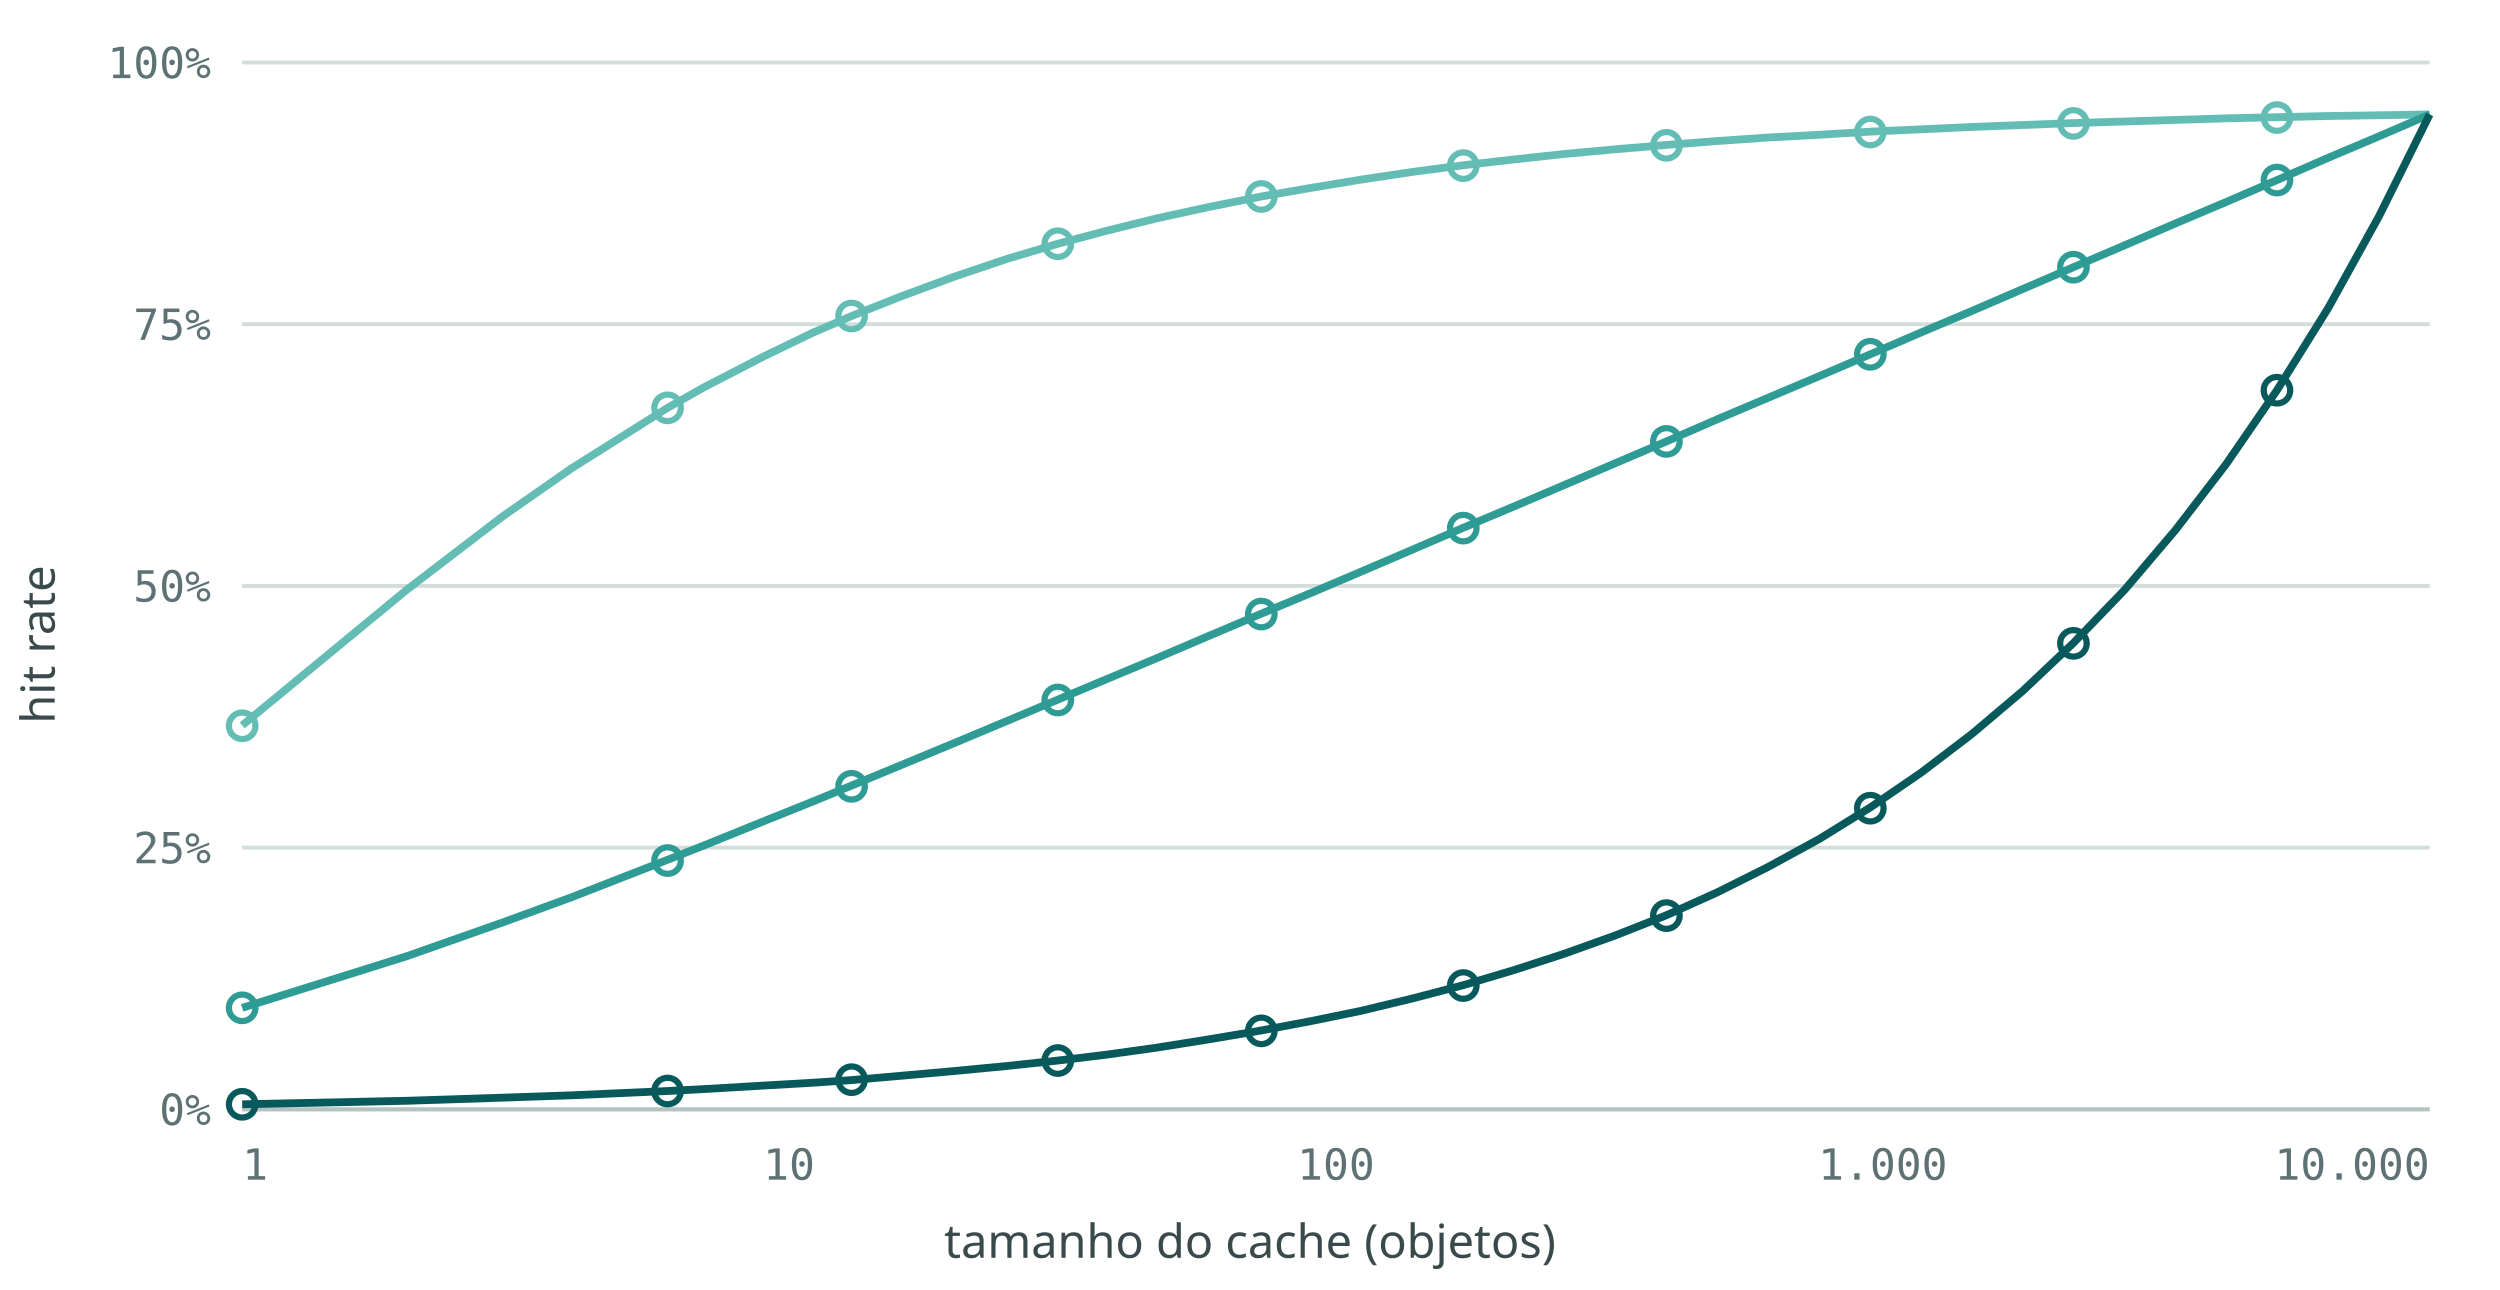
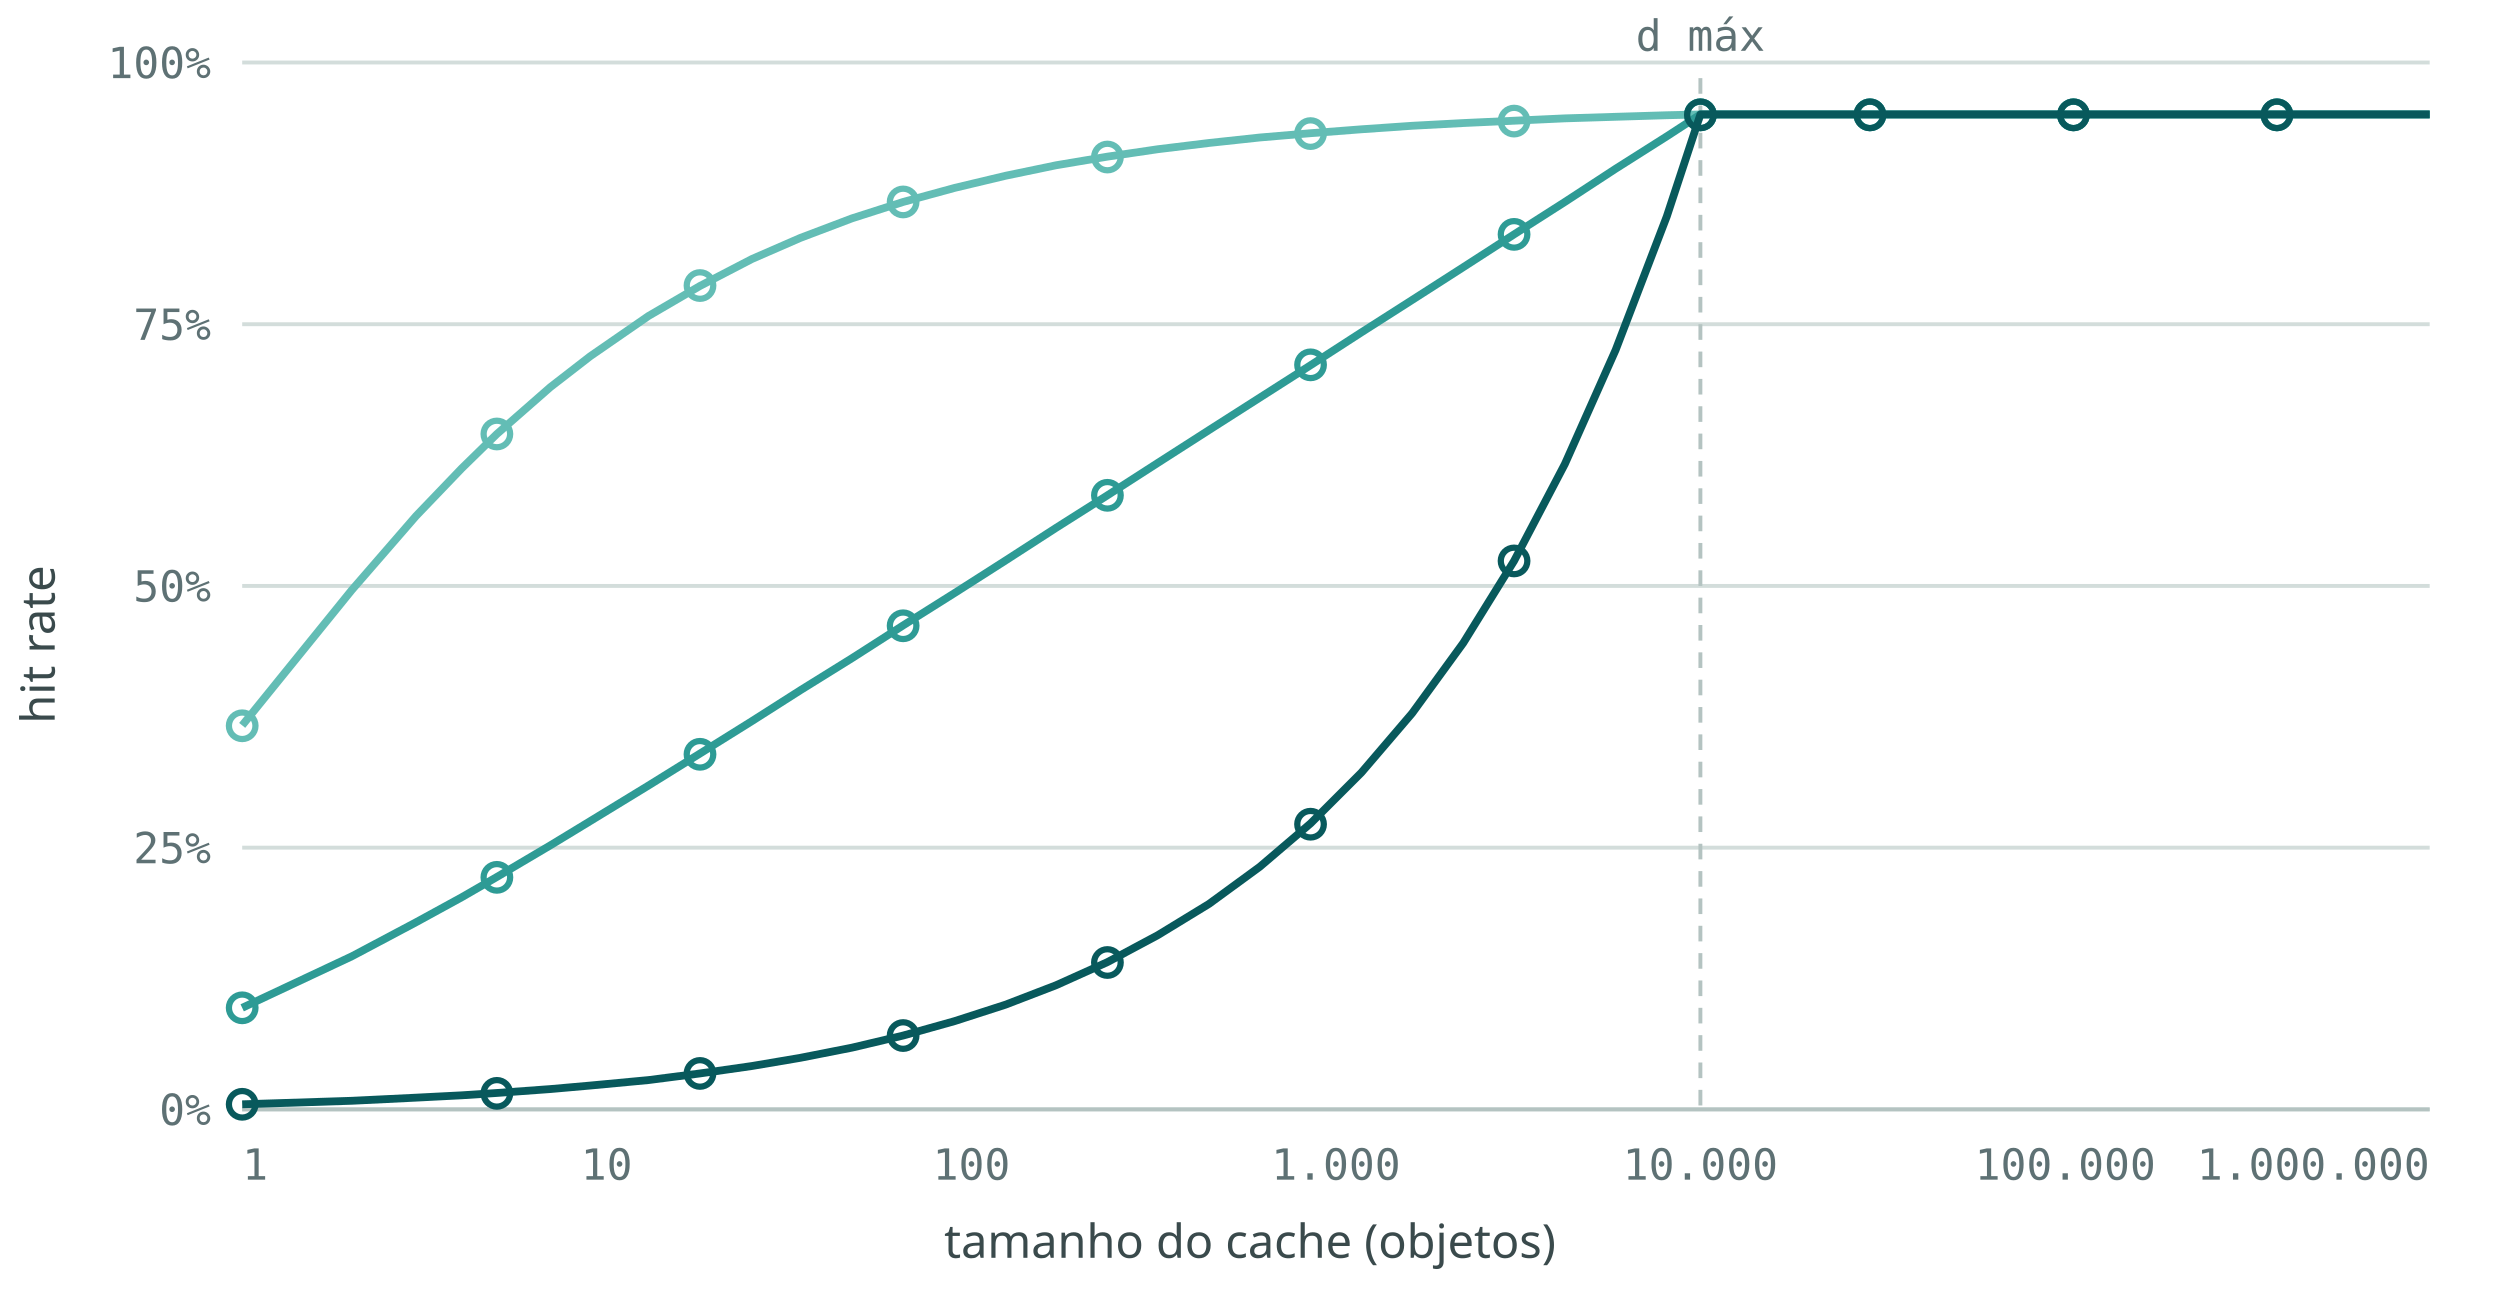
<svg xmlns="http://www.w3.org/2000/svg" viewBox="0 0 640 330" role="img" aria-label="Curva de hit rate">
  <style>.gx{stroke:#D3DDDB;stroke-width:1}.ax{stroke:#B4C3C1;stroke-width:1}.tk{font:11px ui-monospace,monospace;fill:#5E7174}.lb{font:12px system-ui,sans-serif;fill:#3A4A4C}</style>
  <line class="gx" x1="62.0" y1="284.0" x2="622.0" y2="284.0" />
  <text class="tk" x="54.0" y="288.0" text-anchor="end">0%</text>
  <line class="gx" x1="62.0" y1="217.0" x2="622.0" y2="217.0" />
  <text class="tk" x="54.0" y="221.0" text-anchor="end">25%</text>
  <line class="gx" x1="62.0" y1="150.0" x2="622.0" y2="150.0" />
  <text class="tk" x="54.0" y="154.0" text-anchor="end">50%</text>
  <line class="gx" x1="62.0" y1="83.0" x2="622.0" y2="83.0" />
  <text class="tk" x="54.0" y="87.0" text-anchor="end">75%</text>
  <line class="gx" x1="62.0" y1="16.0" x2="622.0" y2="16.0" />
  <text class="tk" x="54.0" y="20.0" text-anchor="end">100%</text>
  <text class="tk" x="62.0" y="302.0" text-anchor="start">1</text>
-   <text class="tk" x="202.0" y="302.0" text-anchor="middle">10</text>
-   <text class="tk" x="342.0" y="302.0" text-anchor="middle">100</text>
-   <text class="tk" x="482.0" y="302.0" text-anchor="middle">1.000</text>
-   <text class="tk" x="622.0" y="302.0" text-anchor="end">10.000</text>
+   <text class="tk" x="155.3" y="302.0" text-anchor="middle">10</text>
+   <text class="tk" x="248.7" y="302.0" text-anchor="middle">100</text>
+   <text class="tk" x="342.0" y="302.0" text-anchor="middle">1.000</text>
+   <text class="tk" x="435.3" y="302.0" text-anchor="middle">10.000</text>
+   <text class="tk" x="528.7" y="302.0" text-anchor="middle">100.000</text>
+   <text class="tk" x="622.0" y="302.0" text-anchor="end">1.000.000</text>
  <line class="ax" x1="62.0" y1="284.0" x2="622.0" y2="284.0" />
  <text class="lb" x="320.0" y="322.0" text-anchor="middle">tamanho do cache (objetos)</text>
  <text class="lb" transform="translate(14,165.0) rotate(-90)" text-anchor="middle">hit rate</text>
-   <path d="M62.0,185.7L104.1,151.0L128.8,132.1L146.3,119.9L170.9,104.4L180.3,99.1L195.6,91.2L207.8,85.3L218.0,80.9L230.6,75.9L244.1,70.9L257.7,66.3L270.8,62.4L283.2,59.1L296.1,55.9L309.9,52.9L322.9,50.3L335.6,48.1L348.3,46.0L361.6,44.0L374.6,42.3L387.7,40.8L400.6,39.4L413.7,38.2L426.6,37.1L439.7,36.1L452.7,35.2L465.7,34.5L478.8,33.7L491.8,33.1L504.8,32.5L517.8,32.0L530.8,31.5L543.9,31.1L556.9,30.7L569.9,30.3L582.9,30.0L596.0,29.7L609.0,29.5L622.0,29.3" fill="none" stroke="#63BDB5" stroke-width="2" stroke-linejoin="round" />
+   <line x1="435.3" y1="20.0" x2="435.3" y2="284.0" stroke="#B4C3C1" stroke-width="1" stroke-dasharray="4 3" />
+   <text class="tk" x="435.3" y="13.0" text-anchor="middle">d máx</text>
+   <path d="M62.0,185.7L90.1,151.0L106.5,132.1L118.2,119.9L127.2,111.1L140.9,99.1L151.1,91.2L166.0,80.9L179.2,73.2L192.5,66.3L204.9,60.9L218.1,55.9L231.2,51.7L244.4,48.1L257.4,45.0L270.4,42.3L283.5,40.1L296.4,38.2L309.5,36.6L322.5,35.2L335.5,34.1L348.5,33.1L361.5,32.2L374.6,31.5L387.6,30.9L400.6,30.3L413.6,29.9L426.7,29.5L435.3,29.3L439.7,29.3L452.7,29.3L465.7,29.3L478.7,29.3L491.8,29.3L504.8,29.3L517.8,29.3L530.8,29.3L543.9,29.3L556.9,29.3L569.9,29.3L582.9,29.3L596.0,29.3L609.0,29.3L622.0,29.3" fill="none" stroke="#63BDB5" stroke-width="2" stroke-linejoin="round" />
  <circle cx="62.0" cy="185.8" r="3.4" fill="none" stroke="#63BDB5" stroke-width="1.6" />
-   <circle cx="170.9" cy="104.4" r="3.4" fill="none" stroke="#63BDB5" stroke-width="1.6" />
-   <circle cx="218.0" cy="80.9" r="3.4" fill="none" stroke="#63BDB5" stroke-width="1.6" />
-   <circle cx="270.8" cy="62.4" r="3.4" fill="none" stroke="#63BDB5" stroke-width="1.6" />
-   <circle cx="322.9" cy="50.3" r="3.4" fill="none" stroke="#63BDB5" stroke-width="1.6" />
-   <circle cx="374.6" cy="42.4" r="3.4" fill="none" stroke="#63BDB5" stroke-width="1.6" />
-   <circle cx="426.6" cy="37.2" r="3.4" fill="none" stroke="#63BDB5" stroke-width="1.6" />
-   <circle cx="478.8" cy="33.8" r="3.4" fill="none" stroke="#63BDB5" stroke-width="1.6" />
-   <circle cx="530.8" cy="31.6" r="3.4" fill="none" stroke="#63BDB5" stroke-width="1.6" />
-   <circle cx="582.9" cy="30.1" r="3.4" fill="none" stroke="#63BDB5" stroke-width="1.6" />
-   <path d="M62.0,258.0L104.1,244.8L128.8,236.1L146.3,229.7L170.9,220.1L180.3,216.4L195.6,210.2L207.8,205.3L218.0,201.1L230.6,195.9L244.1,190.3L257.7,184.6L270.8,179.1L283.2,173.9L296.1,168.5L309.9,162.6L322.9,157.1L335.6,151.8L348.3,146.4L361.6,140.7L374.6,135.1L387.7,129.6L400.6,124.1L413.7,118.5L426.6,113.0L439.7,107.3L452.7,101.8L465.7,96.3L478.8,90.7L491.8,85.1L504.8,79.6L517.8,74.0L530.8,68.4L543.9,62.8L556.9,57.2L569.9,51.7L582.9,46.1L596.0,40.4L609.0,34.9L622.0,29.3" fill="none" stroke="#2E9B95" stroke-width="2" stroke-linejoin="round" />
+   <circle cx="127.2" cy="111.1" r="3.4" fill="none" stroke="#63BDB5" stroke-width="1.6" />
+   <circle cx="179.2" cy="73.1" r="3.4" fill="none" stroke="#63BDB5" stroke-width="1.6" />
+   <circle cx="231.2" cy="51.7" r="3.4" fill="none" stroke="#63BDB5" stroke-width="1.6" />
+   <circle cx="283.5" cy="40.2" r="3.4" fill="none" stroke="#63BDB5" stroke-width="1.6" />
+   <circle cx="335.5" cy="34.2" r="3.4" fill="none" stroke="#63BDB5" stroke-width="1.6" />
+   <circle cx="387.6" cy="31.0" r="3.4" fill="none" stroke="#63BDB5" stroke-width="1.6" />
+   <circle cx="435.3" cy="29.4" r="3.4" fill="none" stroke="#63BDB5" stroke-width="1.6" />
+   <circle cx="478.7" cy="29.4" r="3.4" fill="none" stroke="#63BDB5" stroke-width="1.6" />
+   <circle cx="530.8" cy="29.4" r="3.4" fill="none" stroke="#63BDB5" stroke-width="1.6" />
+   <circle cx="582.9" cy="29.4" r="3.4" fill="none" stroke="#63BDB5" stroke-width="1.6" />
+   <path d="M62.0,258.0L90.1,244.8L106.5,236.1L118.2,229.7L127.2,224.5L140.9,216.4L151.1,210.2L166.0,201.1L179.2,192.9L192.5,184.6L204.9,176.7L218.1,168.5L231.2,160.1L244.4,151.8L257.4,143.5L270.4,135.1L283.5,126.8L296.4,118.5L309.5,110.1L322.5,101.8L335.5,93.5L348.5,85.1L361.5,76.8L374.6,68.4L387.6,60.0L400.6,51.7L413.6,43.2L426.7,34.9L435.3,29.3L439.7,29.3L452.7,29.3L465.7,29.3L478.7,29.3L491.8,29.3L504.8,29.3L517.8,29.3L530.8,29.3L543.9,29.3L556.9,29.3L569.9,29.3L582.9,29.3L596.0,29.3L609.0,29.3L622.0,29.3" fill="none" stroke="#2E9B95" stroke-width="2" stroke-linejoin="round" />
  <circle cx="62.0" cy="258.0" r="3.4" fill="none" stroke="#2E9B95" stroke-width="1.6" />
-   <circle cx="170.9" cy="220.3" r="3.4" fill="none" stroke="#2E9B95" stroke-width="1.6" />
-   <circle cx="218.0" cy="201.3" r="3.4" fill="none" stroke="#2E9B95" stroke-width="1.6" />
-   <circle cx="270.8" cy="179.2" r="3.4" fill="none" stroke="#2E9B95" stroke-width="1.6" />
-   <circle cx="322.9" cy="157.2" r="3.4" fill="none" stroke="#2E9B95" stroke-width="1.6" />
-   <circle cx="374.6" cy="135.2" r="3.4" fill="none" stroke="#2E9B95" stroke-width="1.6" />
-   <circle cx="426.6" cy="113.0" r="3.4" fill="none" stroke="#2E9B95" stroke-width="1.6" />
-   <circle cx="478.8" cy="90.7" r="3.4" fill="none" stroke="#2E9B95" stroke-width="1.6" />
-   <circle cx="530.8" cy="68.4" r="3.4" fill="none" stroke="#2E9B95" stroke-width="1.6" />
-   <circle cx="582.9" cy="46.1" r="3.4" fill="none" stroke="#2E9B95" stroke-width="1.6" />
-   <path d="M62.0,282.7L104.1,281.8L128.8,281.0L146.3,280.4L170.9,279.3L180.3,278.8L195.6,277.9L207.8,277.2L218.0,276.5L230.6,275.4L244.1,274.2L257.7,272.9L270.8,271.5L283.2,270.0L296.1,268.2L309.9,266.0L322.9,263.8L335.6,261.4L348.3,258.8L361.6,255.6L374.6,252.2L387.7,248.3L400.6,244.1L413.7,239.4L426.6,234.3L439.7,228.4L452.7,221.9L465.7,214.8L478.8,206.7L491.8,197.8L504.8,187.9L517.8,176.9L530.8,164.6L543.9,151.0L556.9,135.7L569.9,118.8L582.9,99.9L596.0,78.9L609.0,55.4L622.0,29.3" fill="none" stroke="#08595C" stroke-width="2" stroke-linejoin="round" />
+   <circle cx="127.2" cy="224.6" r="3.4" fill="none" stroke="#2E9B95" stroke-width="1.6" />
+   <circle cx="179.2" cy="193.1" r="3.4" fill="none" stroke="#2E9B95" stroke-width="1.6" />
+   <circle cx="231.2" cy="160.2" r="3.4" fill="none" stroke="#2E9B95" stroke-width="1.6" />
+   <circle cx="283.5" cy="126.8" r="3.4" fill="none" stroke="#2E9B95" stroke-width="1.6" />
+   <circle cx="335.5" cy="93.4" r="3.4" fill="none" stroke="#2E9B95" stroke-width="1.6" />
+   <circle cx="387.6" cy="60.0" r="3.4" fill="none" stroke="#2E9B95" stroke-width="1.6" />
+   <circle cx="435.3" cy="29.4" r="3.4" fill="none" stroke="#2E9B95" stroke-width="1.6" />
+   <circle cx="478.7" cy="29.4" r="3.4" fill="none" stroke="#2E9B95" stroke-width="1.6" />
+   <circle cx="530.8" cy="29.4" r="3.4" fill="none" stroke="#2E9B95" stroke-width="1.6" />
+   <circle cx="582.9" cy="29.4" r="3.4" fill="none" stroke="#2E9B95" stroke-width="1.6" />
+   <path d="M62.0,282.7L90.1,281.8L106.5,281.0L118.2,280.4L127.2,279.8L140.9,278.8L151.1,277.9L166.0,276.5L179.2,274.8L192.5,272.9L204.9,270.8L218.1,268.2L231.2,265.1L244.4,261.4L257.4,257.2L270.4,252.2L283.5,246.3L296.4,239.4L309.5,231.4L322.5,221.9L335.5,210.8L348.5,197.8L361.5,182.6L374.6,164.6L387.6,143.6L400.6,118.8L413.6,89.6L426.7,55.4L435.3,29.3L439.7,29.3L452.7,29.3L465.7,29.3L478.7,29.3L491.8,29.3L504.8,29.3L517.8,29.3L530.8,29.3L543.9,29.3L556.9,29.3L569.9,29.3L582.9,29.3L596.0,29.3L609.0,29.3L622.0,29.3" fill="none" stroke="#08595C" stroke-width="2" stroke-linejoin="round" />
  <circle cx="62.0" cy="282.7" r="3.4" fill="none" stroke="#08595C" stroke-width="1.6" />
-   <circle cx="170.9" cy="279.3" r="3.4" fill="none" stroke="#08595C" stroke-width="1.6" />
-   <circle cx="218.0" cy="276.4" r="3.4" fill="none" stroke="#08595C" stroke-width="1.6" />
-   <circle cx="270.8" cy="271.5" r="3.4" fill="none" stroke="#08595C" stroke-width="1.6" />
-   <circle cx="322.9" cy="263.9" r="3.4" fill="none" stroke="#08595C" stroke-width="1.6" />
-   <circle cx="374.6" cy="252.3" r="3.4" fill="none" stroke="#08595C" stroke-width="1.6" />
-   <circle cx="426.6" cy="234.4" r="3.4" fill="none" stroke="#08595C" stroke-width="1.6" />
-   <circle cx="478.8" cy="206.9" r="3.4" fill="none" stroke="#08595C" stroke-width="1.6" />
-   <circle cx="530.8" cy="164.7" r="3.4" fill="none" stroke="#08595C" stroke-width="1.6" />
-   <circle cx="582.9" cy="99.9" r="3.4" fill="none" stroke="#08595C" stroke-width="1.6" />
+   <circle cx="127.2" cy="279.9" r="3.4" fill="none" stroke="#08595C" stroke-width="1.6" />
+   <circle cx="179.2" cy="274.8" r="3.4" fill="none" stroke="#08595C" stroke-width="1.6" />
+   <circle cx="231.2" cy="265.1" r="3.4" fill="none" stroke="#08595C" stroke-width="1.6" />
+   <circle cx="283.5" cy="246.4" r="3.4" fill="none" stroke="#08595C" stroke-width="1.6" />
+   <circle cx="335.5" cy="211.0" r="3.4" fill="none" stroke="#08595C" stroke-width="1.6" />
+   <circle cx="387.6" cy="143.6" r="3.4" fill="none" stroke="#08595C" stroke-width="1.6" />
+   <circle cx="435.3" cy="29.4" r="3.4" fill="none" stroke="#08595C" stroke-width="1.6" />
+   <circle cx="478.7" cy="29.4" r="3.4" fill="none" stroke="#08595C" stroke-width="1.6" />
+   <circle cx="530.8" cy="29.4" r="3.4" fill="none" stroke="#08595C" stroke-width="1.6" />
+   <circle cx="582.9" cy="29.4" r="3.4" fill="none" stroke="#08595C" stroke-width="1.6" />
</svg>
